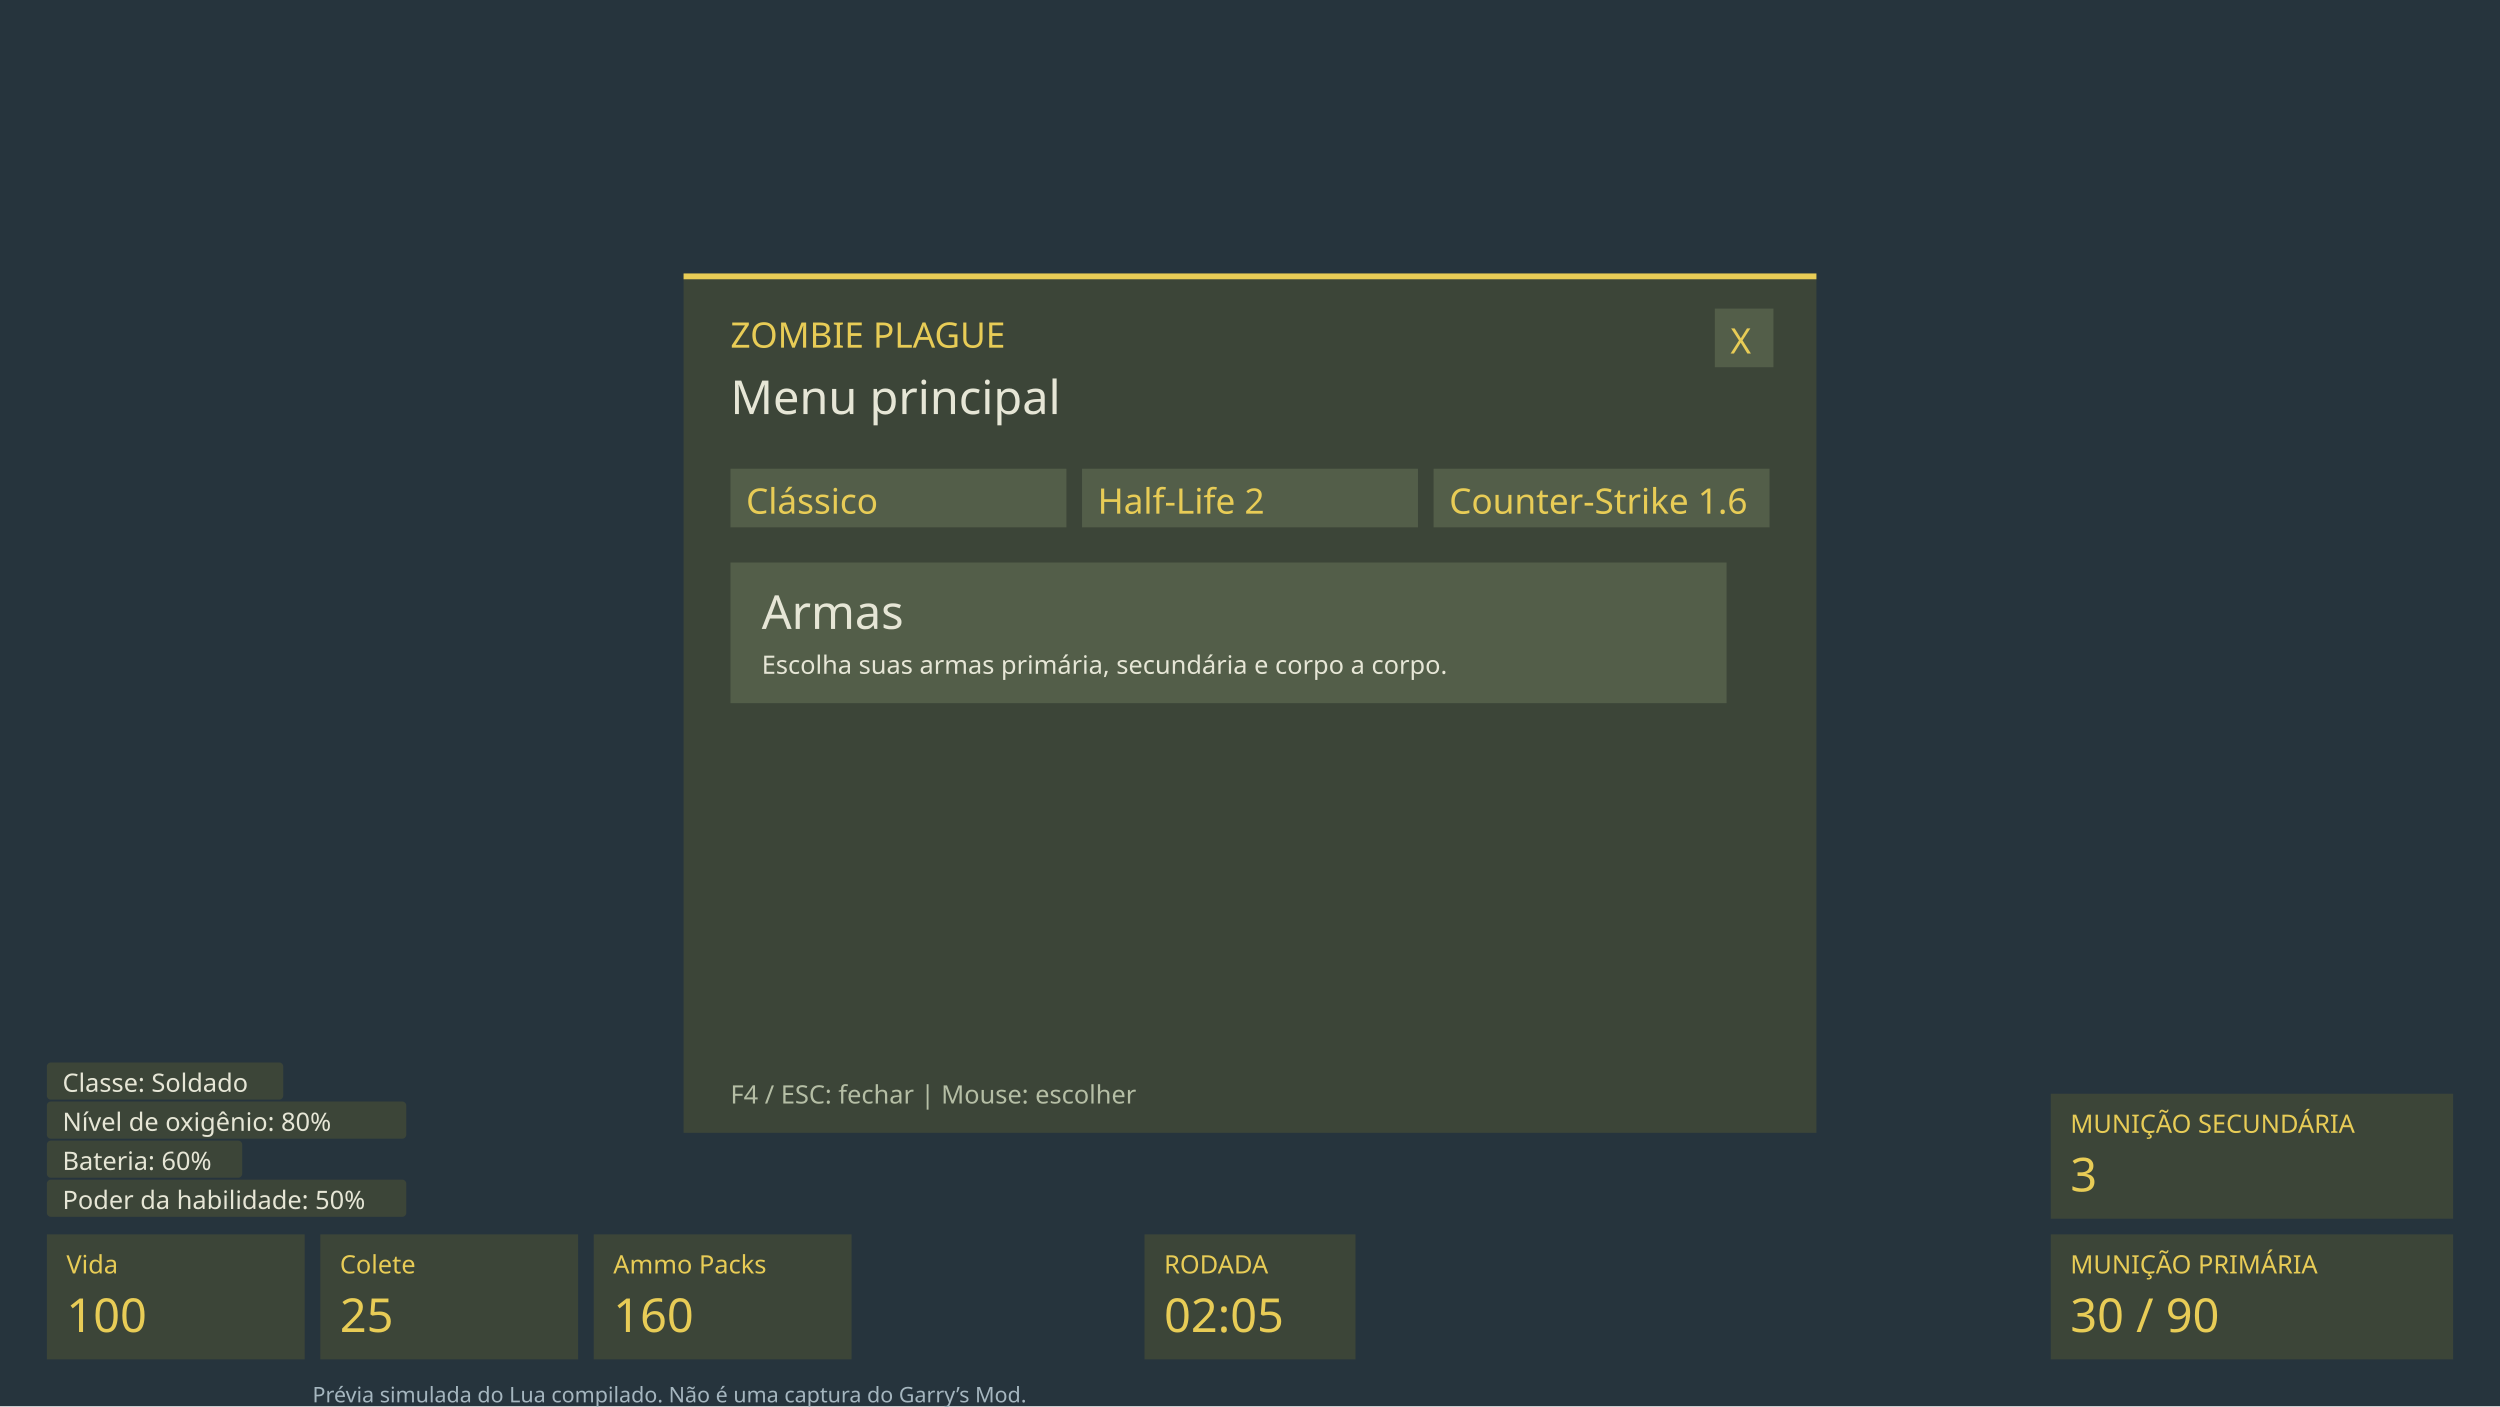
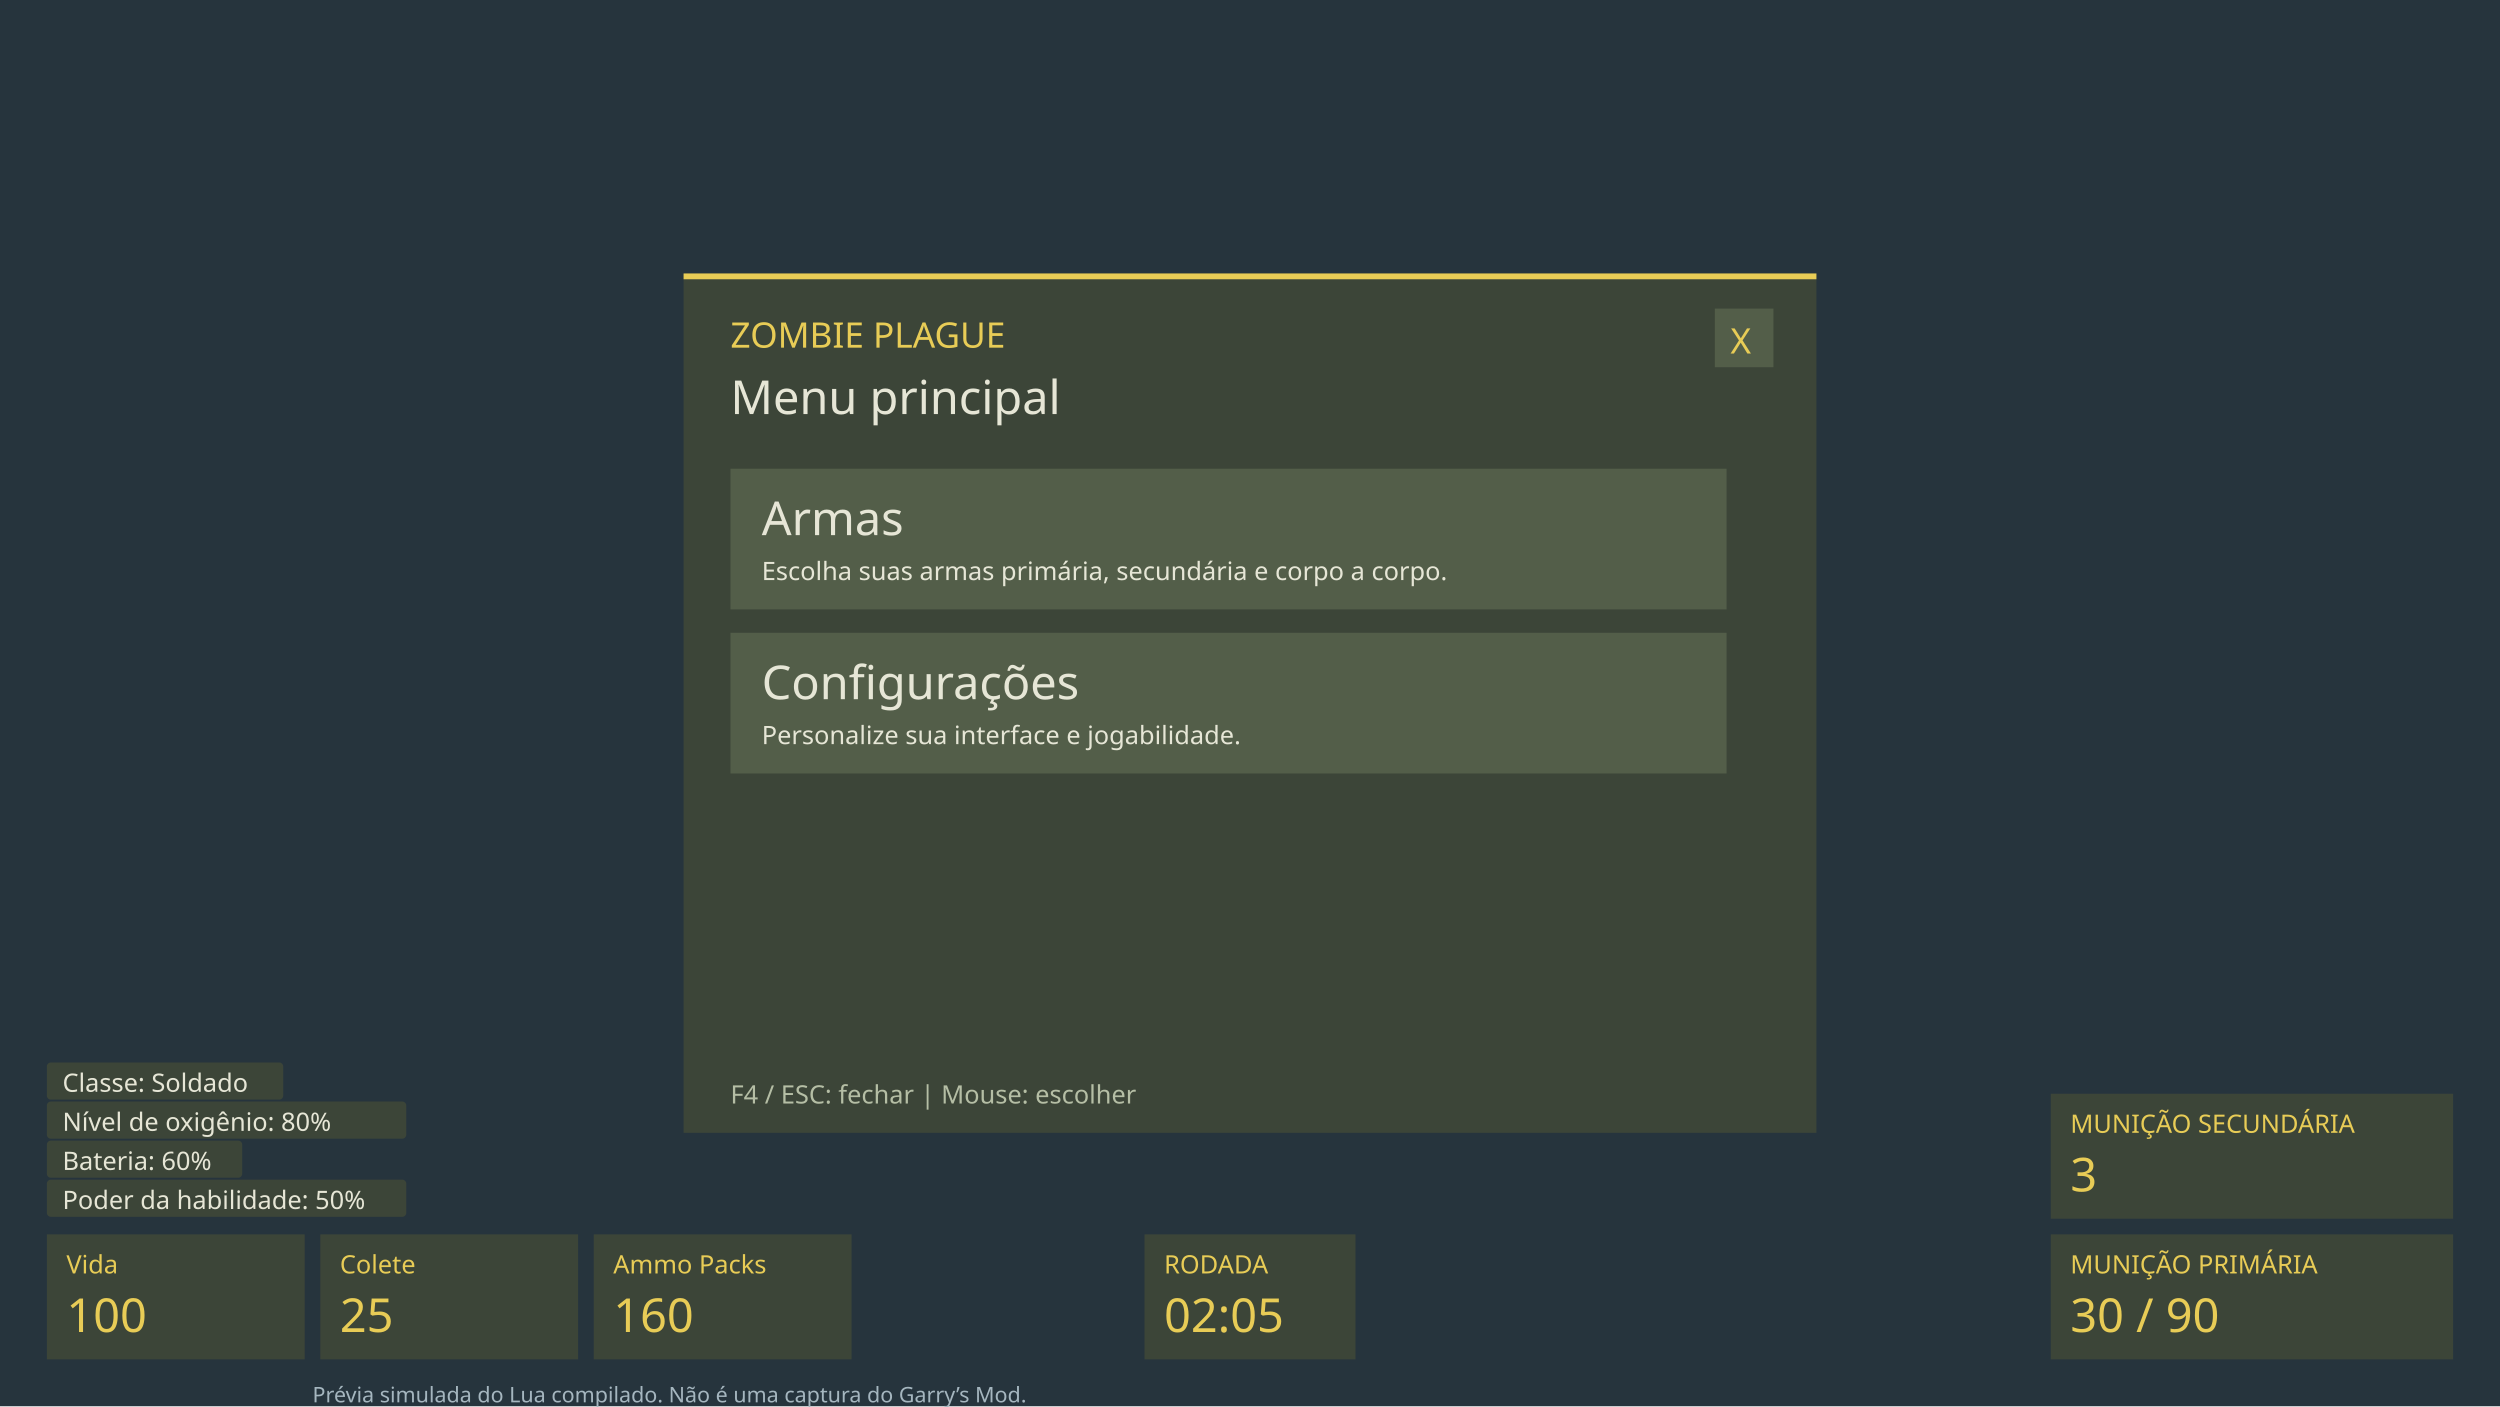
<svg xmlns="http://www.w3.org/2000/svg" width="1280" height="720" viewBox="0 0 1280 720">
  <rect width="1280" height="720" fill="#26343d" />
  <rect x="24" y="632" width="132" height="64" rx="0" fill="rgb(62,70,56)" fill-opacity="0.961" />
  <text x="34" y="652" font-family="Trebuchet MS,Segoe UI,sans-serif" font-size="13" fill="rgb(232,204,86)">Vida</text>
  <text x="34" y="682" font-family="Trebuchet MS,Segoe UI,sans-serif" font-size="24" fill="rgb(232,204,86)">100</text>
  <rect x="164" y="632" width="132" height="64" rx="0" fill="rgb(62,70,56)" fill-opacity="0.961" />
  <text x="174" y="652" font-family="Trebuchet MS,Segoe UI,sans-serif" font-size="13" fill="rgb(232,204,86)">Colete</text>
  <text x="174" y="682" font-family="Trebuchet MS,Segoe UI,sans-serif" font-size="24" fill="rgb(232,204,86)">25</text>
  <rect x="304" y="632" width="132" height="64" rx="0" fill="rgb(62,70,56)" fill-opacity="0.961" />
  <text x="314" y="652" font-family="Trebuchet MS,Segoe UI,sans-serif" font-size="13" fill="rgb(232,204,86)">Ammo Packs</text>
  <text x="314" y="682" font-family="Trebuchet MS,Segoe UI,sans-serif" font-size="24" fill="rgb(232,204,86)">160</text>
  <rect x="586" y="632" width="108" height="64" rx="0" fill="rgb(62,70,56)" fill-opacity="0.961" />
  <text x="596" y="652" font-family="Trebuchet MS,Segoe UI,sans-serif" font-size="13" fill="rgb(232,204,86)">RODADA</text>
  <text x="596" y="682" font-family="Trebuchet MS,Segoe UI,sans-serif" font-size="24" fill="rgb(232,204,86)">02:05</text>
  <rect x="1050" y="632" width="206" height="64" rx="0" fill="rgb(62,70,56)" fill-opacity="0.961" />
  <text x="1060" y="652" font-family="Trebuchet MS,Segoe UI,sans-serif" font-size="13" fill="rgb(232,204,86)">MUNIÇÃO PRIMÁRIA</text>
  <text x="1060" y="682" font-family="Trebuchet MS,Segoe UI,sans-serif" font-size="24" fill="rgb(232,204,86)">30 / 90</text>
  <rect x="1050" y="560" width="206" height="64" rx="0" fill="rgb(62,70,56)" fill-opacity="0.961" />
  <text x="1060" y="580" font-family="Trebuchet MS,Segoe UI,sans-serif" font-size="13" fill="rgb(232,204,86)">MUNIÇÃO SECUNDÁRIA</text>
  <text x="1060" y="610" font-family="Trebuchet MS,Segoe UI,sans-serif" font-size="24" fill="rgb(232,204,86)">3</text>
  <rect x="24" y="544" width="121" height="19" rx="2" fill="rgb(62,70,56)" fill-opacity="0.961" />
  <text x="32" y="559" font-family="Trebuchet MS,Segoe UI,sans-serif" font-size="13" fill="rgb(230,230,214)">Classe: Soldado</text>
  <rect x="24" y="564" width="184" height="19" rx="2" fill="rgb(62,70,56)" fill-opacity="0.961" />
  <text x="32" y="579" font-family="Trebuchet MS,Segoe UI,sans-serif" font-size="13" fill="rgb(230,230,214)">Nível de oxigênio: 80%</text>
  <rect x="24" y="584" width="100" height="19" rx="2" fill="rgb(62,70,56)" fill-opacity="0.961" />
  <text x="32" y="599" font-family="Trebuchet MS,Segoe UI,sans-serif" font-size="13" fill="rgb(230,230,214)">Bateria: 60%</text>
  <rect x="24" y="604" width="184" height="19" rx="2" fill="rgb(62,70,56)" fill-opacity="0.961" />
  <text x="32" y="619" font-family="Trebuchet MS,Segoe UI,sans-serif" font-size="13" fill="rgb(230,230,214)">Poder da habilidade: 50%</text>
  <defs>
    <clipPath id="clip1">
      <rect x="350" y="140" width="580" height="440" />
    </clipPath>
  </defs>
  <g clip-path="url(#clip1)">
    <rect x="350" y="140" width="580" height="440" rx="0" fill="rgb(62,70,56)" fill-opacity="0.961" />
    <rect x="350" y="140" width="580" height="3" rx="0" fill="rgb(232,204,86)" fill-opacity="1" />
    <text x="374" y="178" font-family="Trebuchet MS,Segoe UI,sans-serif" font-size="18" fill="rgb(232,204,86)">ZOMBIE PLAGUE</text>
    <text x="374" y="212" font-family="Trebuchet MS,Segoe UI,sans-serif" font-size="24" fill="rgb(230,230,214)">Menu principal</text>
    <text x="374" y="565" font-family="Trebuchet MS,Segoe UI,sans-serif" font-size="13" fill="rgb(181,190,165)">F4 / ESC: fechar | Mouse: escolher</text>
    <defs>
      <clipPath id="clip2">
        <rect x="878" y="158" width="30" height="30" />
      </clipPath>
    </defs>
    <g clip-path="url(#clip2)">
      <rect x="878" y="158" width="30" height="30" rx="0" fill="rgb(83,94,73)" fill-opacity="1" />
      <text x="886" y="181" font-family="Trebuchet MS,Segoe UI,sans-serif" font-size="18" fill="rgb(232,204,86)">X</text>
    </g>
    <defs>
      <clipPath id="clip3">
-         <rect x="374" y="240" width="172" height="30" />
+         <rect x="374" y="240" width="532" height="292" />
      </clipPath>
    </defs>
    <g clip-path="url(#clip3)">
-       <rect x="374" y="240" width="172" height="30" rx="0" fill="rgb(83,94,73)" fill-opacity="1" />
-       <text x="382" y="263" font-family="Trebuchet MS,Segoe UI,sans-serif" font-size="18" fill="rgb(232,204,86)">Clássico</text>
-     </g>
-     <defs>
-       <clipPath id="clip4">
-         <rect x="554" y="240" width="172" height="30" />
-       </clipPath>
-     </defs>
-     <g clip-path="url(#clip4)">
-       <rect x="554" y="240" width="172" height="30" rx="0" fill="rgb(83,94,73)" fill-opacity="1" />
-       <text x="562" y="263" font-family="Trebuchet MS,Segoe UI,sans-serif" font-size="18" fill="rgb(232,204,86)">Half-Life 2</text>
-     </g>
-     <defs>
-       <clipPath id="clip5">
-         <rect x="734" y="240" width="172" height="30" />
-       </clipPath>
-     </defs>
-     <g clip-path="url(#clip5)">
-       <rect x="734" y="240" width="172" height="30" rx="0" fill="rgb(83,94,73)" fill-opacity="1" />
-       <text x="742" y="263" font-family="Trebuchet MS,Segoe UI,sans-serif" font-size="18" fill="rgb(232,204,86)">Counter-Strike 1.6</text>
-     </g>
-     <defs>
-       <clipPath id="clip6">
-         <rect x="374" y="288" width="532" height="244" />
-       </clipPath>
-     </defs>
-     <g clip-path="url(#clip6)">
      <defs>
-         <clipPath id="clip7">
-           <rect x="374" y="288" width="510" height="72" />
+         <clipPath id="clip4">
+           <rect x="374" y="240" width="510" height="72" />
        </clipPath>
      </defs>
-       <g clip-path="url(#clip7)">
-         <rect x="374" y="288" width="510" height="72" rx="0" fill="rgb(83,94,73)" fill-opacity="1" />
-         <text x="390" y="322" font-family="Trebuchet MS,Segoe UI,sans-serif" font-size="24" fill="rgb(230,230,214)">Armas</text>
-         <text x="390" y="345" font-family="Trebuchet MS,Segoe UI,sans-serif" font-size="13" fill="rgb(230,230,214)">Escolha suas armas primária, secundária e corpo a corpo.</text>
+       <g clip-path="url(#clip4)">
+         <rect x="374" y="240" width="510" height="72" rx="0" fill="rgb(83,94,73)" fill-opacity="1" />
+         <text x="390" y="274" font-family="Trebuchet MS,Segoe UI,sans-serif" font-size="24" fill="rgb(230,230,214)">Armas</text>
+         <text x="390" y="297" font-family="Trebuchet MS,Segoe UI,sans-serif" font-size="13" fill="rgb(230,230,214)">Escolha suas armas primária, secundária e corpo a corpo.</text>
+       </g>
+       <defs>
+         <clipPath id="clip5">
+           <rect x="374" y="324" width="510" height="72" />
+         </clipPath>
+       </defs>
+       <g clip-path="url(#clip5)">
+         <rect x="374" y="324" width="510" height="72" rx="0" fill="rgb(83,94,73)" fill-opacity="1" />
+         <text x="390" y="358" font-family="Trebuchet MS,Segoe UI,sans-serif" font-size="24" fill="rgb(230,230,214)">Configurações</text>
+         <text x="390" y="381" font-family="Trebuchet MS,Segoe UI,sans-serif" font-size="13" fill="rgb(230,230,214)">Personalize sua interface e jogabilidade.</text>
      </g>
    </g>
  </g>
  <text x="160" y="718" font-family="Segoe UI,sans-serif" font-size="11" fill="#a5b6bf">Prévia simulada do Lua compilado. Não é uma captura do Garry’s Mod.</text>
</svg>
